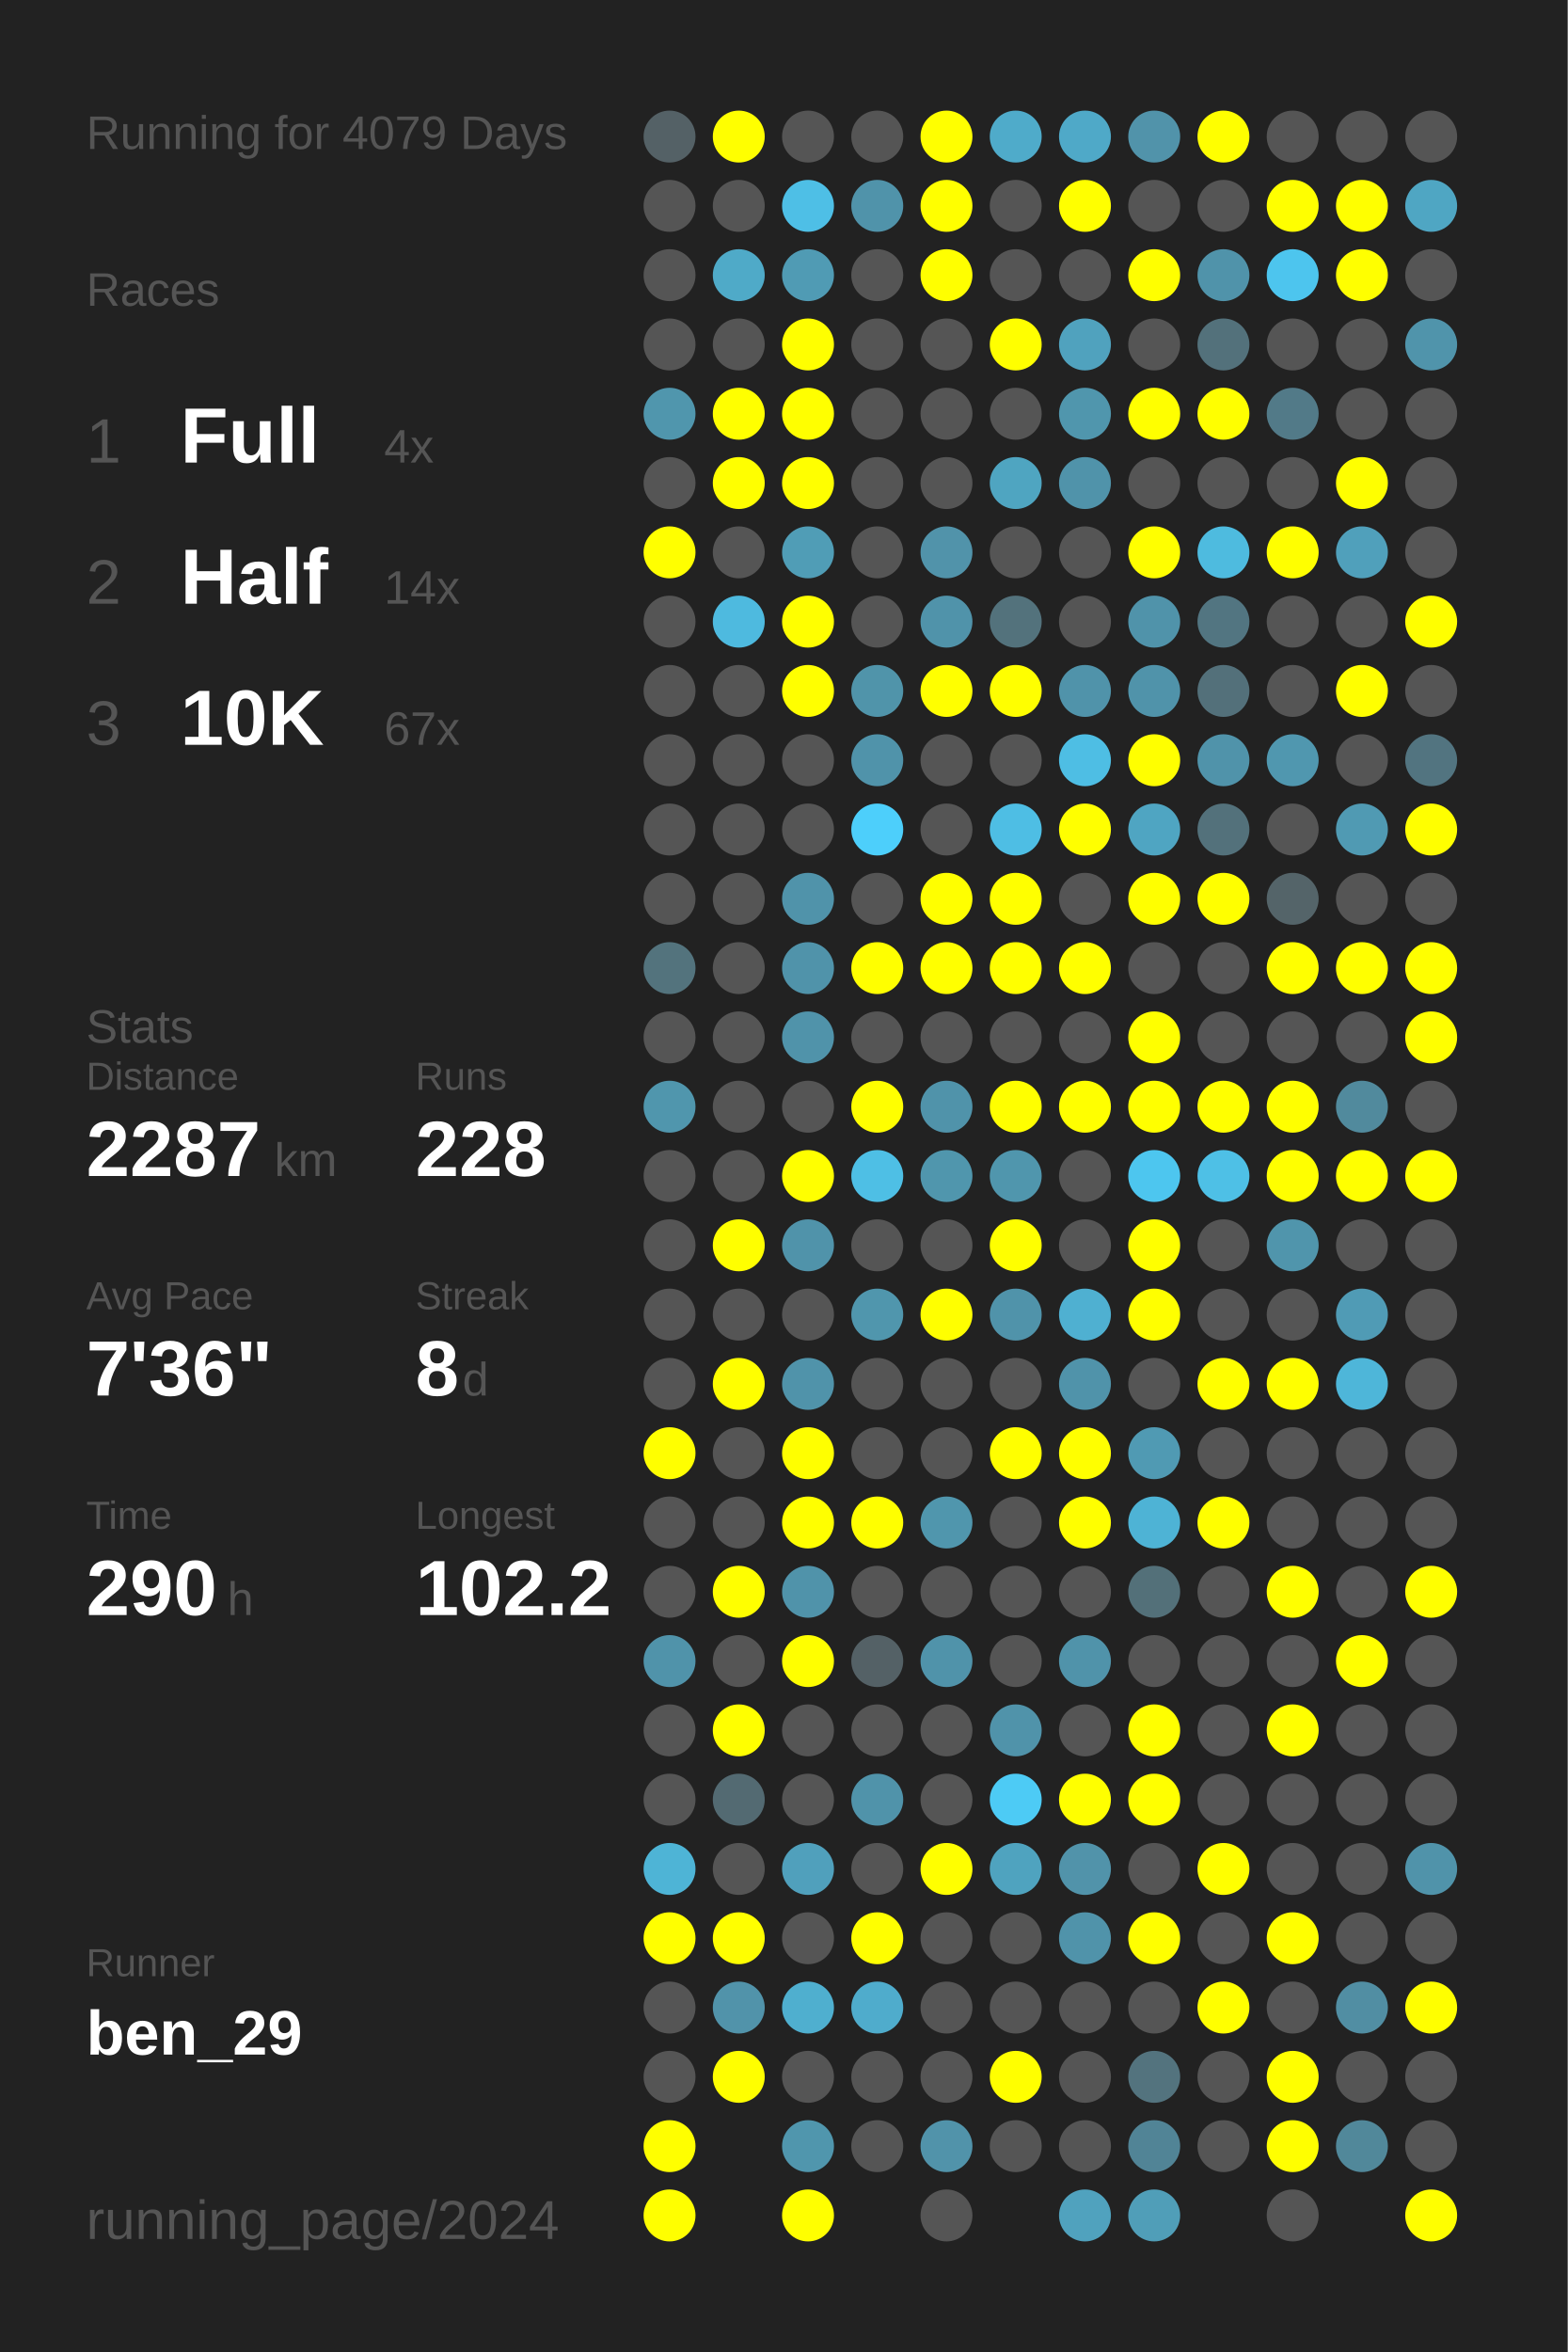
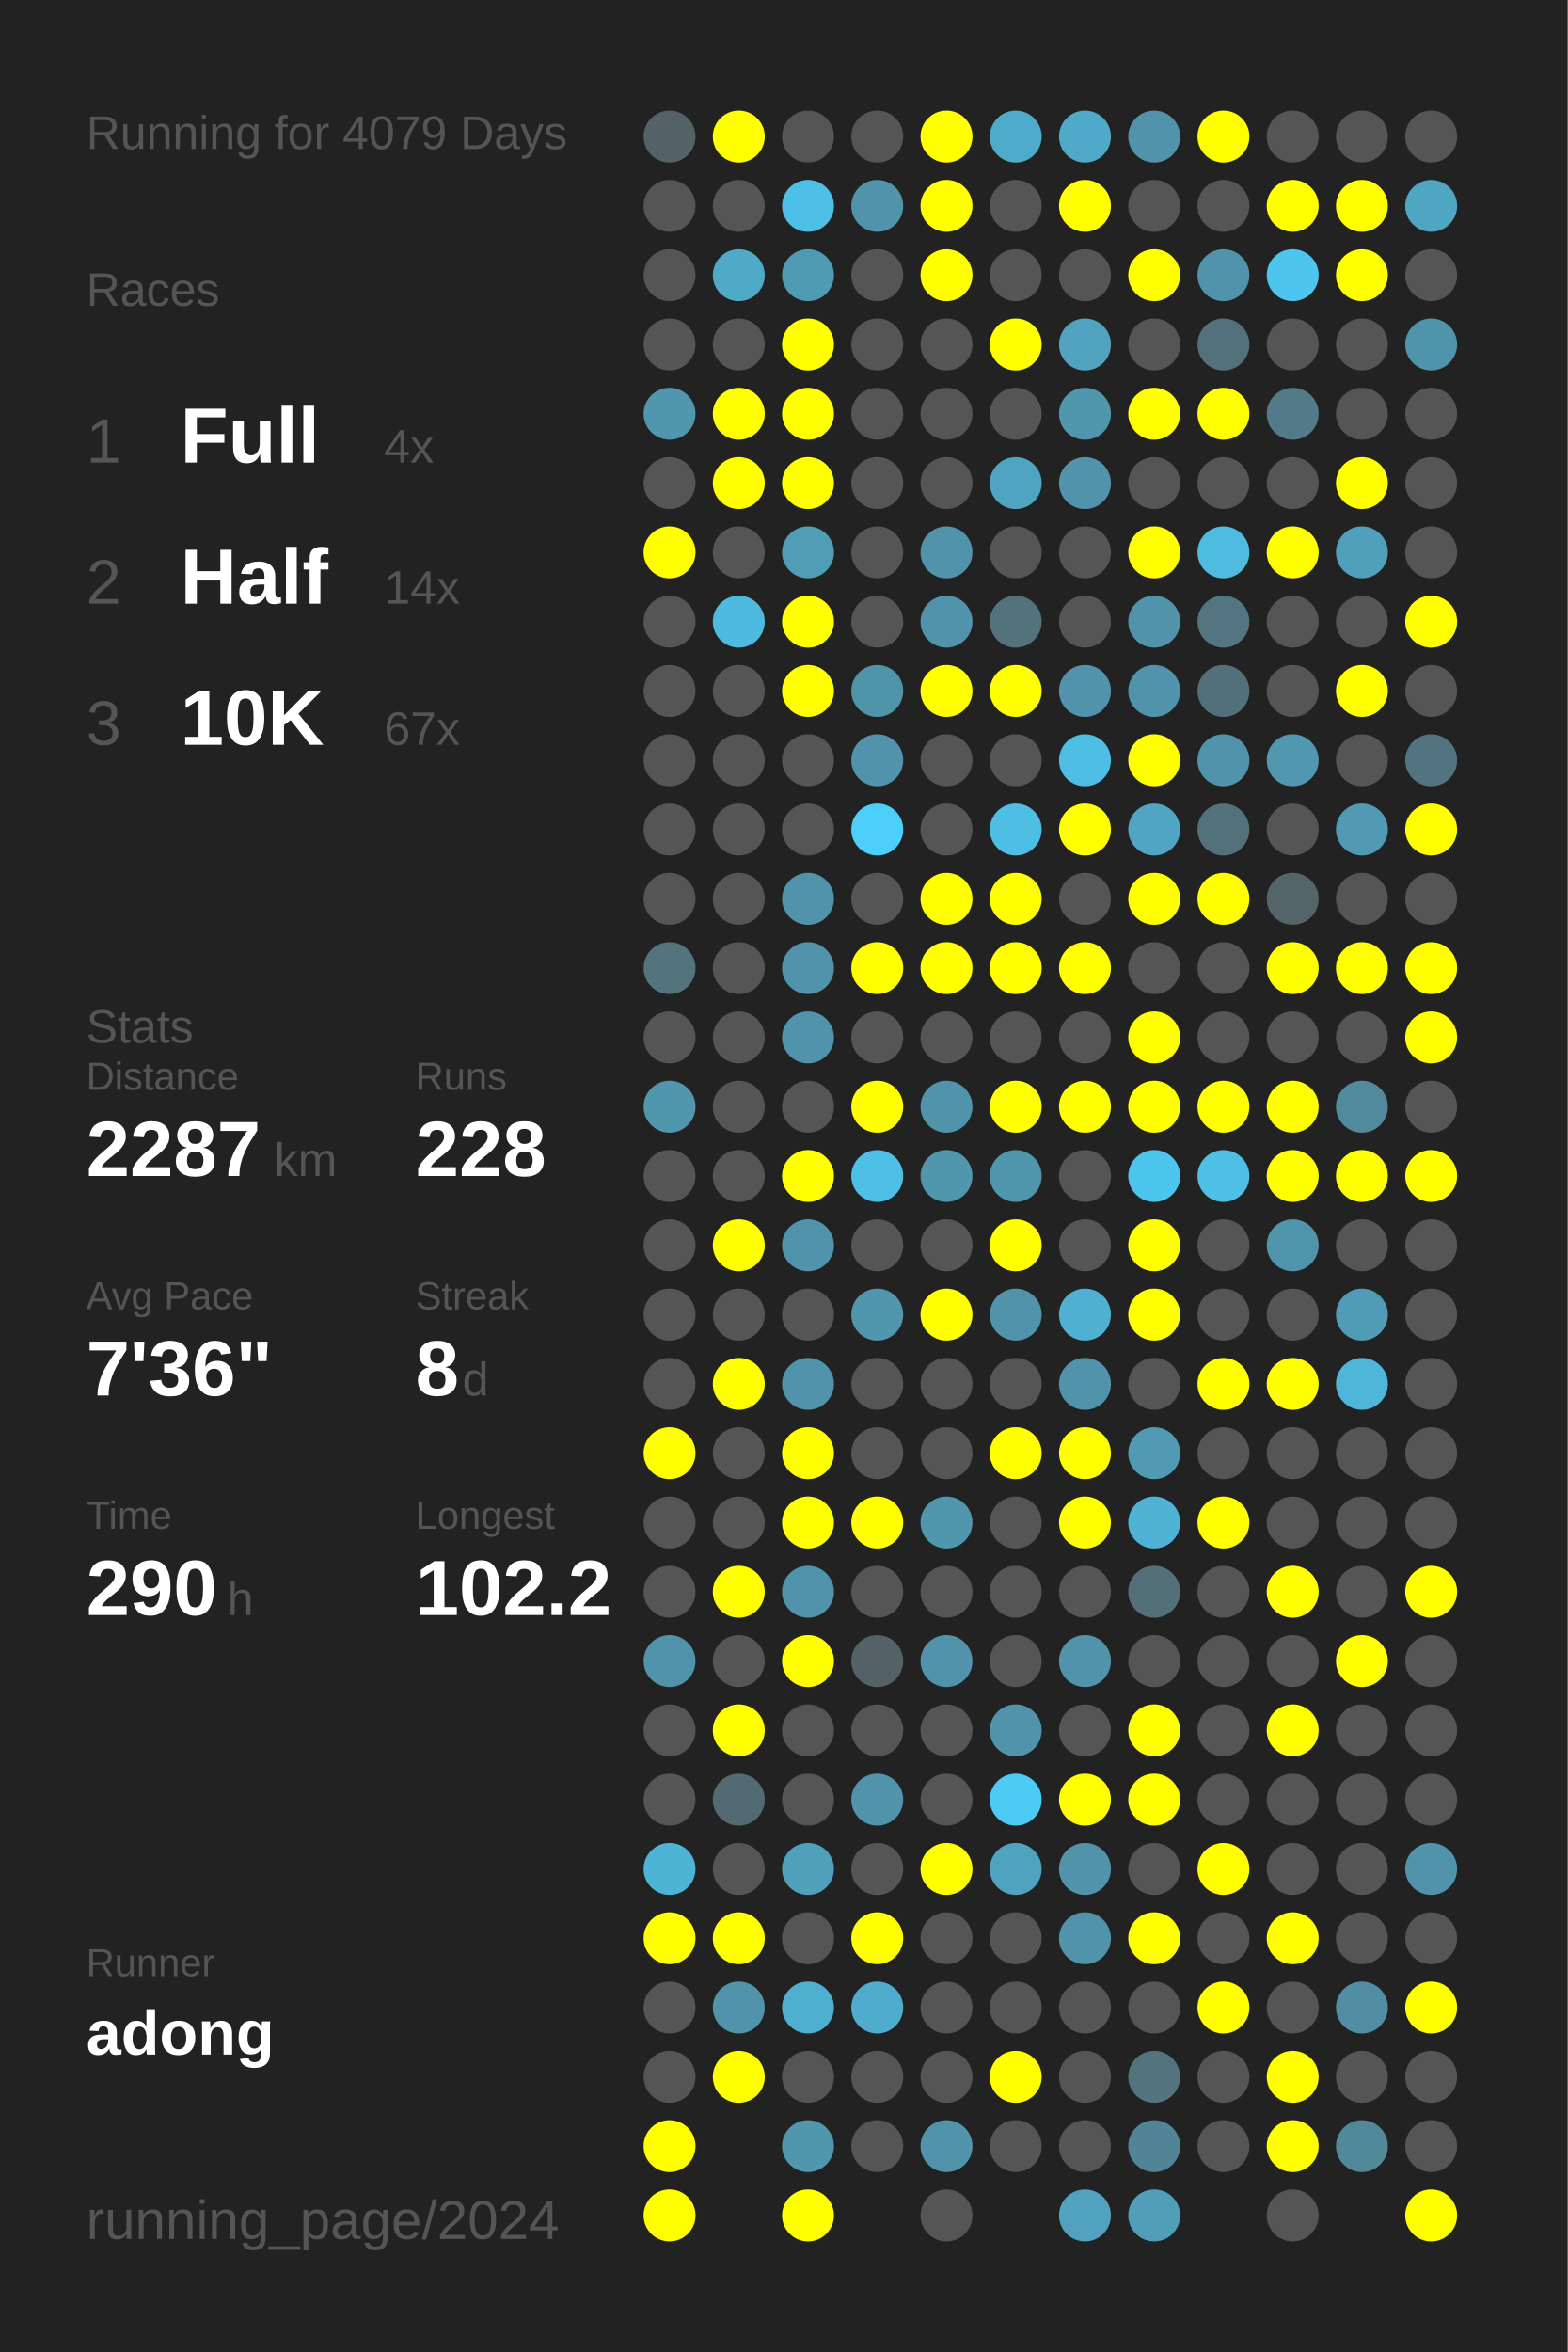
<svg xmlns="http://www.w3.org/2000/svg" baseProfile="full" height="300mm" version="1.1" viewBox="0,0,200,300" width="200mm">
  <defs />
  <rect fill="#222222" height="300" width="200" x="0" y="0" />
  <text fill="#555555" style="font-size:6px; font-family:Arial;" x="11" y="19">Running for 4079 Days</text>
  <text fill="#555555" style="font-size:6px; font-family:Arial;" x="11" y="39">Races</text>
  <text fill="#555555" style="font-size:8px; font-family:Arial;" x="11" y="59">1</text>
  <text fill="#FFFFFF" style="font-size:10px; font-family:Arial; font-weight:bold;" x="23" y="59">Full</text>
  <text fill="#555555" style="font-size:6px; font-family:Arial;" x="49" y="59">4x</text>
  <text fill="#555555" style="font-size:8px; font-family:Arial;" x="11" y="77">2</text>
  <text fill="#FFFFFF" style="font-size:10px; font-family:Arial; font-weight:bold;" x="23" y="77">Half</text>
  <text fill="#555555" style="font-size:6px; font-family:Arial;" x="49" y="77">14x</text>
  <text fill="#555555" style="font-size:8px; font-family:Arial;" x="11" y="95">3</text>
  <text fill="#FFFFFF" style="font-size:10px; font-family:Arial; font-weight:bold;" x="23" y="95">10K</text>
  <text fill="#555555" style="font-size:6px; font-family:Arial;" x="49" y="95">67x</text>
  <text fill="#555555" style="font-size:6px; font-family:Arial;" x="11" y="133">Stats</text>
  <text fill="#555555" style="font-size:5px; font-family:Arial;" x="11" y="139">Distance</text>
  <text fill="#FFFFFF" style="font-size:10px; font-family:Arial; font-weight:bold;" x="11" y="150">2287</text>
  <text fill="#555555" style="font-size:6px; font-family:Arial;" x="35" y="150">km</text>
  <text fill="#555555" style="font-size:5px; font-family:Arial;" x="53" y="139">Runs</text>
  <text fill="#FFFFFF" style="font-size:10px; font-family:Arial; font-weight:bold;" x="53" y="150">228</text>
  <text fill="#555555" style="font-size:5px; font-family:Arial;" x="11" y="167">Avg Pace</text>
  <text fill="#FFFFFF" style="font-size:10px; font-family:Arial; font-weight:bold;" x="11" y="178">7'36"</text>
  <text fill="#555555" style="font-size:5px; font-family:Arial;" x="53" y="167">Streak</text>
  <text fill="#FFFFFF" style="font-size:10px; font-family:Arial; font-weight:bold;" x="53" y="178">8</text>
  <text fill="#555555" style="font-size:6px; font-family:Arial;" x="59" y="178">d</text>
  <text fill="#555555" style="font-size:5px; font-family:Arial;" x="11" y="195">Time</text>
  <text fill="#FFFFFF" style="font-size:10px; font-family:Arial; font-weight:bold;" x="11" y="206">290</text>
  <text fill="#555555" style="font-size:6px; font-family:Arial;" x="29" y="206">h</text>
  <text fill="#555555" style="font-size:5px; font-family:Arial;" x="53" y="195">Longest</text>
  <text fill="#FFFFFF" style="font-size:10px; font-family:Arial; font-weight:bold;" x="53" y="206">102.2</text>
  <text fill="#555555" style="font-size:5px; font-family:Arial;" x="11" y="252.065">Runner</text>
-   <text fill="#FFFFFF" style="font-size:8px; font-family:Arial; font-weight:bold;" x="11" y="262.065">ben_29</text>
+   <text fill="#FFFFFF" style="font-size:8px; font-family:Arial; font-weight:bold;" x="11" y="262.065">adong</text>
  <text fill="#555555" style="font-size:7px; font-family:Arial;" x="11" y="285.581">running_page/2024</text>
  <circle cx="85.417" cy="17.419" fill="#546166" r="3.312" />
  <circle cx="85.417" cy="26.258" fill="#555555" r="3.312" />
  <circle cx="85.417" cy="35.097" fill="#555555" r="3.312" />
  <circle cx="85.417" cy="43.935" fill="#555555" r="3.312" />
  <circle cx="85.417" cy="52.774" fill="#5096ad" r="3.312" />
  <circle cx="85.417" cy="61.613" fill="#555555" r="3.312" />
  <circle cx="85.417" cy="70.452" fill="#FFFF00" r="3.312" />
  <circle cx="85.417" cy="79.29" fill="#555555" r="3.312" />
  <circle cx="85.417" cy="88.129" fill="#555555" r="3.312" />
  <circle cx="85.417" cy="96.968" fill="#555555" r="3.312" />
  <circle cx="85.417" cy="105.806" fill="#555555" r="3.312" />
  <circle cx="85.417" cy="114.645" fill="#555555" r="3.312" />
  <circle cx="85.417" cy="123.484" fill="#53737d" r="3.312" />
  <circle cx="85.417" cy="132.323" fill="#555555" r="3.312" />
  <circle cx="85.417" cy="141.161" fill="#5096ad" r="3.312" />
  <circle cx="85.417" cy="150" fill="#555555" r="3.312" />
  <circle cx="85.417" cy="158.839" fill="#555555" r="3.312" />
  <circle cx="85.417" cy="167.677" fill="#555555" r="3.312" />
  <circle cx="85.417" cy="176.516" fill="#555555" r="3.312" />
  <circle cx="85.417" cy="185.355" fill="#FFFF00" r="3.312" />
  <circle cx="85.417" cy="194.194" fill="#555555" r="3.312" />
  <circle cx="85.417" cy="203.032" fill="#555555" r="3.312" />
  <circle cx="85.417" cy="211.871" fill="#5093aa" r="3.312" />
  <circle cx="85.417" cy="220.71" fill="#555555" r="3.312" />
  <circle cx="85.417" cy="229.548" fill="#555555" r="3.312" />
  <circle cx="85.417" cy="238.387" fill="#4eb4d6" r="3.312" />
  <circle cx="85.417" cy="247.226" fill="#FFFF00" r="3.312" />
  <circle cx="85.417" cy="256.065" fill="#555555" r="3.312" />
  <circle cx="85.417" cy="264.903" fill="#555555" r="3.312" />
  <circle cx="85.417" cy="273.742" fill="#FFFF00" r="3.312" />
  <circle cx="85.417" cy="282.581" fill="#FFFF00" r="3.312" />
  <circle cx="94.25" cy="17.419" fill="#FFFF00" r="3.312" />
  <circle cx="94.25" cy="26.258" fill="#555555" r="3.312" />
  <circle cx="94.25" cy="35.097" fill="#4faac8" r="3.312" />
  <circle cx="94.25" cy="43.935" fill="#555555" r="3.312" />
  <circle cx="94.25" cy="52.774" fill="#FFFF00" r="3.312" />
  <circle cx="94.25" cy="61.613" fill="#FFFF00" r="3.312" />
  <circle cx="94.25" cy="70.452" fill="#555555" r="3.312" />
  <circle cx="94.25" cy="79.29" fill="#4ebadf" r="3.312" />
  <circle cx="94.25" cy="88.129" fill="#555555" r="3.312" />
  <circle cx="94.25" cy="96.968" fill="#555555" r="3.312" />
  <circle cx="94.25" cy="105.806" fill="#555555" r="3.312" />
  <circle cx="94.25" cy="114.645" fill="#555555" r="3.312" />
  <circle cx="94.25" cy="123.484" fill="#555555" r="3.312" />
  <circle cx="94.25" cy="132.323" fill="#555555" r="3.312" />
  <circle cx="94.25" cy="141.161" fill="#555555" r="3.312" />
  <circle cx="94.25" cy="150" fill="#555555" r="3.312" />
  <circle cx="94.25" cy="158.839" fill="#FFFF00" r="3.312" />
  <circle cx="94.25" cy="167.677" fill="#555555" r="3.312" />
  <circle cx="94.25" cy="176.516" fill="#FFFF00" r="3.312" />
  <circle cx="94.25" cy="185.355" fill="#555555" r="3.312" />
  <circle cx="94.25" cy="194.194" fill="#555555" r="3.312" />
  <circle cx="94.25" cy="203.032" fill="#FFFF00" r="3.312" />
  <circle cx="94.25" cy="211.871" fill="#555555" r="3.312" />
  <circle cx="94.25" cy="220.71" fill="#FFFF00" r="3.312" />
  <circle cx="94.25" cy="229.548" fill="#536a72" r="3.312" />
  <circle cx="94.25" cy="238.387" fill="#555555" r="3.312" />
  <circle cx="94.25" cy="247.226" fill="#FFFF00" r="3.312" />
  <circle cx="94.25" cy="256.065" fill="#5193aa" r="3.312" />
  <circle cx="94.25" cy="264.903" fill="#FFFF00" r="3.312" />
  <circle cx="103.083" cy="17.419" fill="#555555" r="3.312" />
  <circle cx="103.083" cy="26.258" fill="#4ebfe6" r="3.312" />
  <circle cx="103.083" cy="35.097" fill="#509bb4" r="3.312" />
  <circle cx="103.083" cy="43.935" fill="#FFFF00" r="3.312" />
  <circle cx="103.083" cy="52.774" fill="#FFFF00" r="3.312" />
  <circle cx="103.083" cy="61.613" fill="#FFFF00" r="3.312" />
  <circle cx="103.083" cy="70.452" fill="#509db6" r="3.312" />
  <circle cx="103.083" cy="79.29" fill="#FFFF00" r="3.312" />
  <circle cx="103.083" cy="88.129" fill="#FFFF00" r="3.312" />
  <circle cx="103.083" cy="96.968" fill="#555555" r="3.312" />
  <circle cx="103.083" cy="105.806" fill="#555555" r="3.312" />
  <circle cx="103.083" cy="114.645" fill="#5093aa" r="3.312" />
  <circle cx="103.083" cy="123.484" fill="#5093aa" r="3.312" />
  <circle cx="103.083" cy="132.323" fill="#5093aa" r="3.312" />
  <circle cx="103.083" cy="141.161" fill="#555555" r="3.312" />
  <circle cx="103.083" cy="150" fill="#FFFF00" r="3.312" />
  <circle cx="103.083" cy="158.839" fill="#5093aa" r="3.312" />
  <circle cx="103.083" cy="167.677" fill="#555555" r="3.312" />
  <circle cx="103.083" cy="176.516" fill="#5093aa" r="3.312" />
  <circle cx="103.083" cy="185.355" fill="#FFFF00" r="3.312" />
  <circle cx="103.083" cy="194.194" fill="#FFFF00" r="3.312" />
  <circle cx="103.083" cy="203.032" fill="#5093aa" r="3.312" />
  <circle cx="103.083" cy="211.871" fill="#FFFF00" r="3.312" />
  <circle cx="103.083" cy="220.71" fill="#555555" r="3.312" />
  <circle cx="103.083" cy="229.548" fill="#555555" r="3.312" />
  <circle cx="103.083" cy="238.387" fill="#50a0bc" r="3.312" />
  <circle cx="103.083" cy="247.226" fill="#555555" r="3.312" />
  <circle cx="103.083" cy="256.065" fill="#4fafcf" r="3.312" />
  <circle cx="103.083" cy="264.903" fill="#555555" r="3.312" />
  <circle cx="103.083" cy="273.742" fill="#5096ad" r="3.312" />
  <circle cx="103.083" cy="282.581" fill="#FFFF00" r="3.312" />
  <circle cx="111.917" cy="17.419" fill="#555555" r="3.312" />
  <circle cx="111.917" cy="26.258" fill="#5093aa" r="3.312" />
  <circle cx="111.917" cy="35.097" fill="#555555" r="3.312" />
  <circle cx="111.917" cy="43.935" fill="#555555" r="3.312" />
  <circle cx="111.917" cy="52.774" fill="#555555" r="3.312" />
  <circle cx="111.917" cy="61.613" fill="#555555" r="3.312" />
  <circle cx="111.917" cy="70.452" fill="#555555" r="3.312" />
  <circle cx="111.917" cy="79.29" fill="#555555" r="3.312" />
  <circle cx="111.917" cy="88.129" fill="#5094aa" r="3.312" />
  <circle cx="111.917" cy="96.968" fill="#5093aa" r="3.312" />
  <circle cx="111.917" cy="105.806" fill="#4dcffb" r="3.312" />
  <circle cx="111.917" cy="114.645" fill="#555555" r="3.312" />
  <circle cx="111.917" cy="123.484" fill="#FFFF00" r="3.312" />
  <circle cx="111.917" cy="132.323" fill="#555555" r="3.312" />
  <circle cx="111.917" cy="141.161" fill="#FFFF00" r="3.312" />
  <circle cx="111.917" cy="150" fill="#4ebfe5" r="3.312" />
  <circle cx="111.917" cy="158.839" fill="#555555" r="3.312" />
  <circle cx="111.917" cy="167.677" fill="#5096ad" r="3.312" />
  <circle cx="111.917" cy="176.516" fill="#555555" r="3.312" />
  <circle cx="111.917" cy="185.355" fill="#555555" r="3.312" />
  <circle cx="111.917" cy="194.194" fill="#FFFF00" r="3.312" />
  <circle cx="111.917" cy="203.032" fill="#555555" r="3.312" />
  <circle cx="111.917" cy="211.871" fill="#546166" r="3.312" />
  <circle cx="111.917" cy="220.71" fill="#555555" r="3.312" />
  <circle cx="111.917" cy="229.548" fill="#5093aa" r="3.312" />
  <circle cx="111.917" cy="238.387" fill="#555555" r="3.312" />
  <circle cx="111.917" cy="247.226" fill="#FFFF00" r="3.312" />
  <circle cx="111.917" cy="256.065" fill="#4faccc" r="3.312" />
  <circle cx="111.917" cy="264.903" fill="#555555" r="3.312" />
  <circle cx="111.917" cy="273.742" fill="#555555" r="3.312" />
  <circle cx="120.75" cy="17.419" fill="#FFFF00" r="3.312" />
  <circle cx="120.75" cy="26.258" fill="#FFFF00" r="3.312" />
  <circle cx="120.75" cy="35.097" fill="#FFFF00" r="3.312" />
  <circle cx="120.75" cy="43.935" fill="#555555" r="3.312" />
  <circle cx="120.75" cy="52.774" fill="#555555" r="3.312" />
  <circle cx="120.75" cy="61.613" fill="#555555" r="3.312" />
  <circle cx="120.75" cy="70.452" fill="#5193aa" r="3.312" />
  <circle cx="120.75" cy="79.29" fill="#5093aa" r="3.312" />
  <circle cx="120.75" cy="88.129" fill="#FFFF00" r="3.312" />
  <circle cx="120.75" cy="96.968" fill="#555555" r="3.312" />
  <circle cx="120.75" cy="105.806" fill="#555555" r="3.312" />
  <circle cx="120.75" cy="114.645" fill="#FFFF00" r="3.312" />
  <circle cx="120.75" cy="123.484" fill="#FFFF00" r="3.312" />
  <circle cx="120.75" cy="132.323" fill="#555555" r="3.312" />
  <circle cx="120.75" cy="141.161" fill="#5093aa" r="3.312" />
  <circle cx="120.75" cy="150" fill="#5096ad" r="3.312" />
  <circle cx="120.75" cy="158.839" fill="#555555" r="3.312" />
  <circle cx="120.75" cy="167.677" fill="#FFFF00" r="3.312" />
  <circle cx="120.75" cy="176.516" fill="#555555" r="3.312" />
  <circle cx="120.75" cy="185.355" fill="#555555" r="3.312" />
  <circle cx="120.75" cy="194.194" fill="#5096ad" r="3.312" />
  <circle cx="120.75" cy="203.032" fill="#555555" r="3.312" />
  <circle cx="120.75" cy="211.871" fill="#5093aa" r="3.312" />
  <circle cx="120.75" cy="220.71" fill="#555555" r="3.312" />
  <circle cx="120.75" cy="229.548" fill="#555555" r="3.312" />
  <circle cx="120.75" cy="238.387" fill="#FFFF00" r="3.312" />
  <circle cx="120.75" cy="247.226" fill="#555555" r="3.312" />
  <circle cx="120.75" cy="256.065" fill="#555555" r="3.312" />
  <circle cx="120.75" cy="264.903" fill="#555555" r="3.312" />
  <circle cx="120.75" cy="273.742" fill="#5193aa" r="3.312" />
  <circle cx="120.75" cy="282.581" fill="#555555" r="3.312" />
  <circle cx="129.583" cy="17.419" fill="#4fabca" r="3.312" />
  <circle cx="129.583" cy="26.258" fill="#555555" r="3.312" />
  <circle cx="129.583" cy="35.097" fill="#555555" r="3.312" />
  <circle cx="129.583" cy="43.935" fill="#FFFF00" r="3.312" />
  <circle cx="129.583" cy="52.774" fill="#555555" r="3.312" />
  <circle cx="129.583" cy="61.613" fill="#4fa5c1" r="3.312" />
  <circle cx="129.583" cy="70.452" fill="#555555" r="3.312" />
  <circle cx="129.583" cy="79.29" fill="#53727c" r="3.312" />
  <circle cx="129.583" cy="88.129" fill="#FFFF00" r="3.312" />
  <circle cx="129.583" cy="96.968" fill="#555555" r="3.312" />
  <circle cx="129.583" cy="105.806" fill="#4ebee4" r="3.312" />
  <circle cx="129.583" cy="114.645" fill="#FFFF00" r="3.312" />
  <circle cx="129.583" cy="123.484" fill="#FFFF00" r="3.312" />
  <circle cx="129.583" cy="132.323" fill="#555555" r="3.312" />
  <circle cx="129.583" cy="141.161" fill="#FFFF00" r="3.312" />
  <circle cx="129.583" cy="150" fill="#5096ad" r="3.312" />
  <circle cx="129.583" cy="158.839" fill="#FFFF00" r="3.312" />
  <circle cx="129.583" cy="167.677" fill="#5093aa" r="3.312" />
  <circle cx="129.583" cy="176.516" fill="#555555" r="3.312" />
  <circle cx="129.583" cy="185.355" fill="#FFFF00" r="3.312" />
  <circle cx="129.583" cy="194.194" fill="#555555" r="3.312" />
  <circle cx="129.583" cy="203.032" fill="#555555" r="3.312" />
  <circle cx="129.583" cy="211.871" fill="#555555" r="3.312" />
  <circle cx="129.583" cy="220.71" fill="#5093aa" r="3.312" />
  <circle cx="129.583" cy="229.548" fill="#4dcbf5" r="3.312" />
  <circle cx="129.583" cy="238.387" fill="#4fa3bf" r="3.312" />
  <circle cx="129.583" cy="247.226" fill="#555555" r="3.312" />
  <circle cx="129.583" cy="256.065" fill="#555555" r="3.312" />
  <circle cx="129.583" cy="264.903" fill="#FFFF00" r="3.312" />
  <circle cx="129.583" cy="273.742" fill="#555555" r="3.312" />
  <circle cx="138.417" cy="17.419" fill="#4fa9c8" r="3.312" />
  <circle cx="138.417" cy="26.258" fill="#FFFF00" r="3.312" />
  <circle cx="138.417" cy="35.097" fill="#555555" r="3.312" />
  <circle cx="138.417" cy="43.935" fill="#50a2be" r="3.312" />
  <circle cx="138.417" cy="52.774" fill="#5096ad" r="3.312" />
  <circle cx="138.417" cy="61.613" fill="#5093aa" r="3.312" />
  <circle cx="138.417" cy="70.452" fill="#555555" r="3.312" />
  <circle cx="138.417" cy="79.29" fill="#555555" r="3.312" />
  <circle cx="138.417" cy="88.129" fill="#5093aa" r="3.312" />
  <circle cx="138.417" cy="96.968" fill="#4ebee4" r="3.312" />
  <circle cx="138.417" cy="105.806" fill="#FFFF00" r="3.312" />
  <circle cx="138.417" cy="114.645" fill="#555555" r="3.312" />
  <circle cx="138.417" cy="123.484" fill="#FFFF00" r="3.312" />
  <circle cx="138.417" cy="132.323" fill="#555555" r="3.312" />
  <circle cx="138.417" cy="141.161" fill="#FFFF00" r="3.312" />
  <circle cx="138.417" cy="150" fill="#555555" r="3.312" />
  <circle cx="138.417" cy="158.839" fill="#555555" r="3.312" />
  <circle cx="138.417" cy="167.677" fill="#4fb0d1" r="3.312" />
  <circle cx="138.417" cy="176.516" fill="#5093aa" r="3.312" />
  <circle cx="138.417" cy="185.355" fill="#FFFF00" r="3.312" />
  <circle cx="138.417" cy="194.194" fill="#FFFF00" r="3.312" />
  <circle cx="138.417" cy="203.032" fill="#555555" r="3.312" />
  <circle cx="138.417" cy="211.871" fill="#5093aa" r="3.312" />
  <circle cx="138.417" cy="220.71" fill="#555555" r="3.312" />
  <circle cx="138.417" cy="229.548" fill="#FFFF00" r="3.312" />
  <circle cx="138.417" cy="238.387" fill="#5193aa" r="3.312" />
  <circle cx="138.417" cy="247.226" fill="#5093aa" r="3.312" />
  <circle cx="138.417" cy="256.065" fill="#555555" r="3.312" />
  <circle cx="138.417" cy="264.903" fill="#555555" r="3.312" />
  <circle cx="138.417" cy="273.742" fill="#555555" r="3.312" />
  <circle cx="138.417" cy="282.581" fill="#50a2be" r="3.312" />
  <circle cx="147.25" cy="17.419" fill="#5193aa" r="3.312" />
  <circle cx="147.25" cy="26.258" fill="#555555" r="3.312" />
  <circle cx="147.25" cy="35.097" fill="#FFFF00" r="3.312" />
  <circle cx="147.25" cy="43.935" fill="#555555" r="3.312" />
  <circle cx="147.25" cy="52.774" fill="#FFFF00" r="3.312" />
  <circle cx="147.25" cy="61.613" fill="#555555" r="3.312" />
  <circle cx="147.25" cy="70.452" fill="#FFFF00" r="3.312" />
  <circle cx="147.25" cy="79.29" fill="#5093aa" r="3.312" />
  <circle cx="147.25" cy="88.129" fill="#5093aa" r="3.312" />
  <circle cx="147.25" cy="96.968" fill="#FFFF00" r="3.312" />
  <circle cx="147.25" cy="105.806" fill="#4fa5c2" r="3.312" />
  <circle cx="147.25" cy="114.645" fill="#FFFF00" r="3.312" />
  <circle cx="147.25" cy="123.484" fill="#555555" r="3.312" />
  <circle cx="147.25" cy="132.323" fill="#FFFF00" r="3.312" />
  <circle cx="147.25" cy="141.161" fill="#FFFF00" r="3.312" />
  <circle cx="147.25" cy="150" fill="#4dc6ef" r="3.312" />
  <circle cx="147.25" cy="158.839" fill="#FFFF00" r="3.312" />
  <circle cx="147.25" cy="167.677" fill="#FFFF00" r="3.312" />
  <circle cx="147.25" cy="176.516" fill="#555555" r="3.312" />
  <circle cx="147.25" cy="185.355" fill="#509ab3" r="3.312" />
  <circle cx="147.25" cy="194.194" fill="#4eb3d5" r="3.312" />
  <circle cx="147.25" cy="203.032" fill="#537079" r="3.312" />
  <circle cx="147.25" cy="211.871" fill="#555555" r="3.312" />
  <circle cx="147.25" cy="220.71" fill="#FFFF00" r="3.312" />
  <circle cx="147.25" cy="229.548" fill="#FFFF00" r="3.312" />
  <circle cx="147.25" cy="238.387" fill="#555555" r="3.312" />
  <circle cx="147.25" cy="247.226" fill="#FFFF00" r="3.312" />
  <circle cx="147.25" cy="256.065" fill="#555555" r="3.312" />
  <circle cx="147.25" cy="264.903" fill="#53737e" r="3.312" />
  <circle cx="147.25" cy="273.742" fill="#518496" r="3.312" />
  <circle cx="147.25" cy="282.581" fill="#509eb8" r="3.312" />
  <circle cx="156.083" cy="17.419" fill="#FFFF00" r="3.312" />
  <circle cx="156.083" cy="26.258" fill="#555555" r="3.312" />
  <circle cx="156.083" cy="35.097" fill="#5093aa" r="3.312" />
  <circle cx="156.083" cy="43.935" fill="#53717b" r="3.312" />
  <circle cx="156.083" cy="52.774" fill="#FFFF00" r="3.312" />
  <circle cx="156.083" cy="61.613" fill="#555555" r="3.312" />
  <circle cx="156.083" cy="70.452" fill="#4ebbdf" r="3.312" />
  <circle cx="156.083" cy="79.29" fill="#527581" r="3.312" />
  <circle cx="156.083" cy="88.129" fill="#53707a" r="3.312" />
  <circle cx="156.083" cy="96.968" fill="#5093aa" r="3.312" />
  <circle cx="156.083" cy="105.806" fill="#53717b" r="3.312" />
  <circle cx="156.083" cy="114.645" fill="#FFFF00" r="3.312" />
  <circle cx="156.083" cy="123.484" fill="#555555" r="3.312" />
  <circle cx="156.083" cy="132.323" fill="#555555" r="3.312" />
  <circle cx="156.083" cy="141.161" fill="#FFFF00" r="3.312" />
  <circle cx="156.083" cy="150" fill="#4ec0e6" r="3.312" />
  <circle cx="156.083" cy="158.839" fill="#555555" r="3.312" />
  <circle cx="156.083" cy="167.677" fill="#555555" r="3.312" />
  <circle cx="156.083" cy="176.516" fill="#FFFF00" r="3.312" />
  <circle cx="156.083" cy="185.355" fill="#555555" r="3.312" />
  <circle cx="156.083" cy="194.194" fill="#FFFF00" r="3.312" />
  <circle cx="156.083" cy="203.032" fill="#555555" r="3.312" />
  <circle cx="156.083" cy="211.871" fill="#555555" r="3.312" />
  <circle cx="156.083" cy="220.71" fill="#555555" r="3.312" />
  <circle cx="156.083" cy="229.548" fill="#555555" r="3.312" />
  <circle cx="156.083" cy="238.387" fill="#FFFF00" r="3.312" />
  <circle cx="156.083" cy="247.226" fill="#555555" r="3.312" />
  <circle cx="156.083" cy="256.065" fill="#FFFF00" r="3.312" />
  <circle cx="156.083" cy="264.903" fill="#555555" r="3.312" />
  <circle cx="156.083" cy="273.742" fill="#555555" r="3.312" />
  <circle cx="164.917" cy="17.419" fill="#555555" r="3.312" />
  <circle cx="164.917" cy="26.258" fill="#FFFF00" r="3.312" />
  <circle cx="164.917" cy="35.097" fill="#4dc5ee" r="3.312" />
  <circle cx="164.917" cy="43.935" fill="#555555" r="3.312" />
  <circle cx="164.917" cy="52.774" fill="#527a88" r="3.312" />
  <circle cx="164.917" cy="61.613" fill="#555555" r="3.312" />
  <circle cx="164.917" cy="70.452" fill="#FFFF00" r="3.312" />
  <circle cx="164.917" cy="79.29" fill="#555555" r="3.312" />
  <circle cx="164.917" cy="88.129" fill="#555555" r="3.312" />
  <circle cx="164.917" cy="96.968" fill="#5097af" r="3.312" />
  <circle cx="164.917" cy="105.806" fill="#555555" r="3.312" />
  <circle cx="164.917" cy="114.645" fill="#546469" r="3.312" />
  <circle cx="164.917" cy="123.484" fill="#FFFF00" r="3.312" />
  <circle cx="164.917" cy="132.323" fill="#555555" r="3.312" />
  <circle cx="164.917" cy="141.161" fill="#FFFF00" r="3.312" />
  <circle cx="164.917" cy="150" fill="#FFFF00" r="3.312" />
  <circle cx="164.917" cy="158.839" fill="#5095ac" r="3.312" />
  <circle cx="164.917" cy="167.677" fill="#555555" r="3.312" />
  <circle cx="164.917" cy="176.516" fill="#FFFF00" r="3.312" />
  <circle cx="164.917" cy="185.355" fill="#555555" r="3.312" />
  <circle cx="164.917" cy="194.194" fill="#555555" r="3.312" />
  <circle cx="164.917" cy="203.032" fill="#FFFF00" r="3.312" />
  <circle cx="164.917" cy="211.871" fill="#555555" r="3.312" />
  <circle cx="164.917" cy="220.71" fill="#FFFF00" r="3.312" />
  <circle cx="164.917" cy="229.548" fill="#555555" r="3.312" />
  <circle cx="164.917" cy="238.387" fill="#555555" r="3.312" />
  <circle cx="164.917" cy="247.226" fill="#FFFF00" r="3.312" />
  <circle cx="164.917" cy="256.065" fill="#555555" r="3.312" />
  <circle cx="164.917" cy="264.903" fill="#FFFF00" r="3.312" />
  <circle cx="164.917" cy="273.742" fill="#FFFF00" r="3.312" />
  <circle cx="164.917" cy="282.581" fill="#555555" r="3.312" />
  <circle cx="173.75" cy="17.419" fill="#555555" r="3.312" />
  <circle cx="173.75" cy="26.258" fill="#FFFF00" r="3.312" />
  <circle cx="173.75" cy="35.097" fill="#FFFF00" r="3.312" />
  <circle cx="173.75" cy="43.935" fill="#555555" r="3.312" />
  <circle cx="173.75" cy="52.774" fill="#555555" r="3.312" />
  <circle cx="173.75" cy="61.613" fill="#FFFF00" r="3.312" />
  <circle cx="173.75" cy="70.452" fill="#50a0bb" r="3.312" />
  <circle cx="173.75" cy="79.29" fill="#555555" r="3.312" />
  <circle cx="173.75" cy="88.129" fill="#FFFF00" r="3.312" />
  <circle cx="173.75" cy="96.968" fill="#555555" r="3.312" />
  <circle cx="173.75" cy="105.806" fill="#509ab3" r="3.312" />
  <circle cx="173.75" cy="114.645" fill="#555555" r="3.312" />
  <circle cx="173.75" cy="123.484" fill="#FFFF00" r="3.312" />
  <circle cx="173.75" cy="132.323" fill="#555555" r="3.312" />
  <circle cx="173.75" cy="141.161" fill="#518a9d" r="3.312" />
  <circle cx="173.75" cy="150" fill="#FFFF00" r="3.312" />
  <circle cx="173.75" cy="158.839" fill="#555555" r="3.312" />
  <circle cx="173.75" cy="167.677" fill="#509bb5" r="3.312" />
  <circle cx="173.75" cy="176.516" fill="#4eb6d9" r="3.312" />
  <circle cx="173.75" cy="185.355" fill="#555555" r="3.312" />
  <circle cx="173.75" cy="194.194" fill="#555555" r="3.312" />
  <circle cx="173.75" cy="203.032" fill="#555555" r="3.312" />
  <circle cx="173.75" cy="211.871" fill="#FFFF00" r="3.312" />
  <circle cx="173.75" cy="220.71" fill="#555555" r="3.312" />
  <circle cx="173.75" cy="229.548" fill="#555555" r="3.312" />
  <circle cx="173.75" cy="238.387" fill="#555555" r="3.312" />
  <circle cx="173.75" cy="247.226" fill="#555555" r="3.312" />
  <circle cx="173.75" cy="256.065" fill="#518ea3" r="3.312" />
  <circle cx="173.75" cy="264.903" fill="#555555" r="3.312" />
  <circle cx="173.75" cy="273.742" fill="#51889a" r="3.312" />
  <circle cx="182.583" cy="17.419" fill="#555555" r="3.312" />
  <circle cx="182.583" cy="26.258" fill="#4fa6c3" r="3.312" />
  <circle cx="182.583" cy="35.097" fill="#555555" r="3.312" />
  <circle cx="182.583" cy="43.935" fill="#5094ab" r="3.312" />
  <circle cx="182.583" cy="52.774" fill="#555555" r="3.312" />
  <circle cx="182.583" cy="61.613" fill="#555555" r="3.312" />
  <circle cx="182.583" cy="70.452" fill="#555555" r="3.312" />
  <circle cx="182.583" cy="79.29" fill="#FFFF00" r="3.312" />
  <circle cx="182.583" cy="88.129" fill="#555555" r="3.312" />
  <circle cx="182.583" cy="96.968" fill="#527480" r="3.312" />
  <circle cx="182.583" cy="105.806" fill="#FFFF00" r="3.312" />
  <circle cx="182.583" cy="114.645" fill="#555555" r="3.312" />
  <circle cx="182.583" cy="123.484" fill="#FFFF00" r="3.312" />
  <circle cx="182.583" cy="132.323" fill="#FFFF00" r="3.312" />
  <circle cx="182.583" cy="141.161" fill="#555555" r="3.312" />
  <circle cx="182.583" cy="150" fill="#FFFF00" r="3.312" />
  <circle cx="182.583" cy="158.839" fill="#555555" r="3.312" />
  <circle cx="182.583" cy="167.677" fill="#555555" r="3.312" />
  <circle cx="182.583" cy="176.516" fill="#555555" r="3.312" />
  <circle cx="182.583" cy="185.355" fill="#555555" r="3.312" />
  <circle cx="182.583" cy="194.194" fill="#555555" r="3.312" />
  <circle cx="182.583" cy="203.032" fill="#FFFF00" r="3.312" />
  <circle cx="182.583" cy="211.871" fill="#555555" r="3.312" />
  <circle cx="182.583" cy="220.71" fill="#555555" r="3.312" />
  <circle cx="182.583" cy="229.548" fill="#555555" r="3.312" />
  <circle cx="182.583" cy="238.387" fill="#5093aa" r="3.312" />
  <circle cx="182.583" cy="247.226" fill="#555555" r="3.312" />
  <circle cx="182.583" cy="256.065" fill="#FFFF00" r="3.312" />
  <circle cx="182.583" cy="264.903" fill="#555555" r="3.312" />
  <circle cx="182.583" cy="273.742" fill="#555555" r="3.312" />
  <circle cx="182.583" cy="282.581" fill="#FFFF00" r="3.312" />
</svg>
